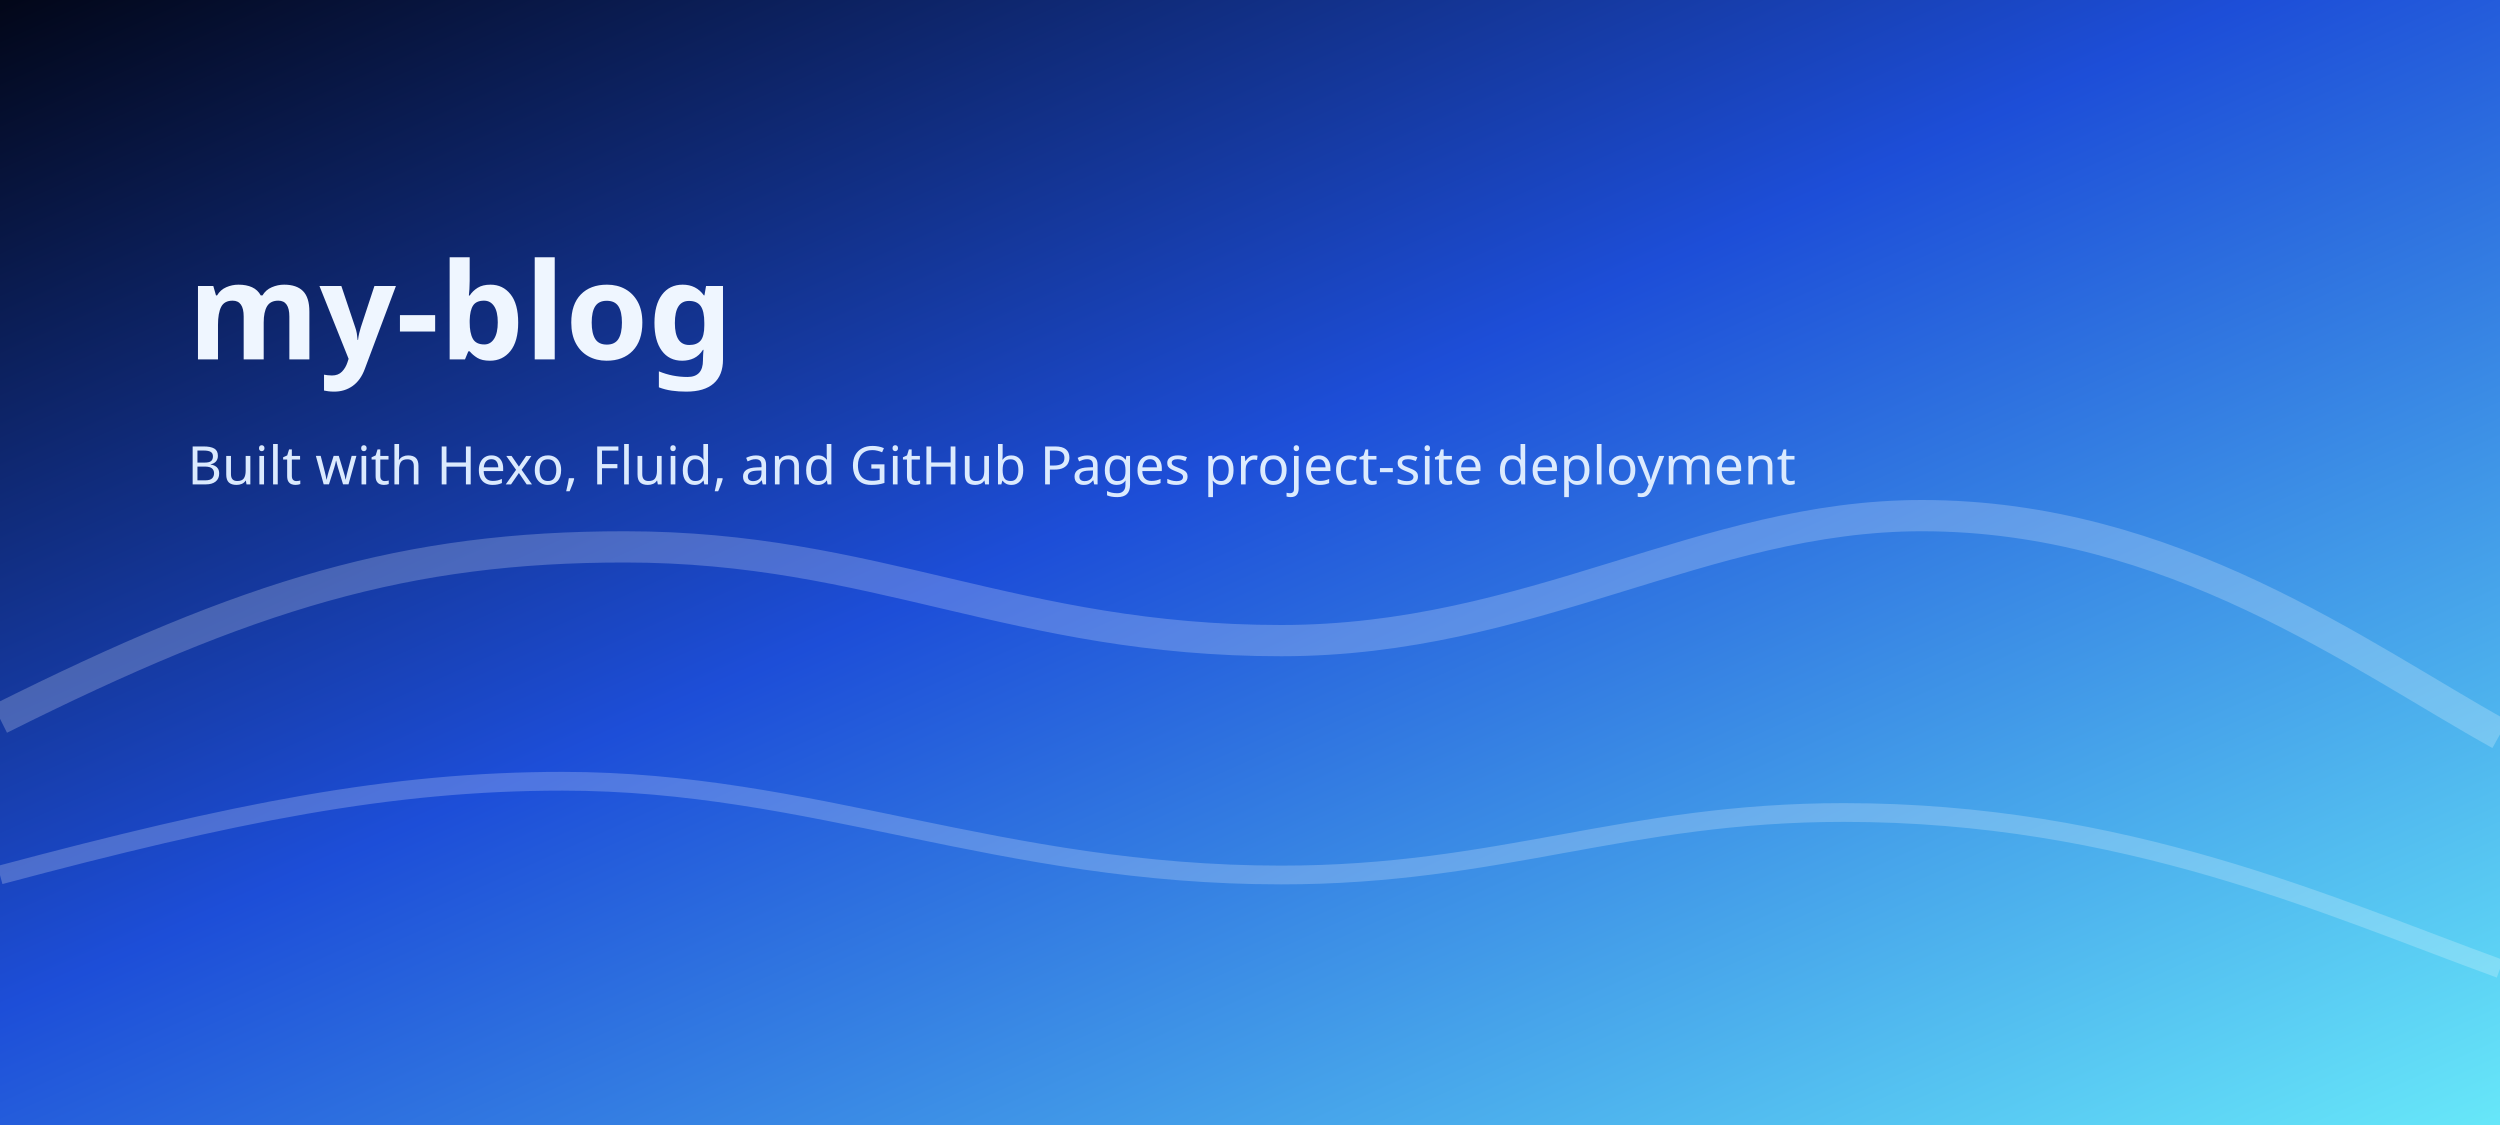
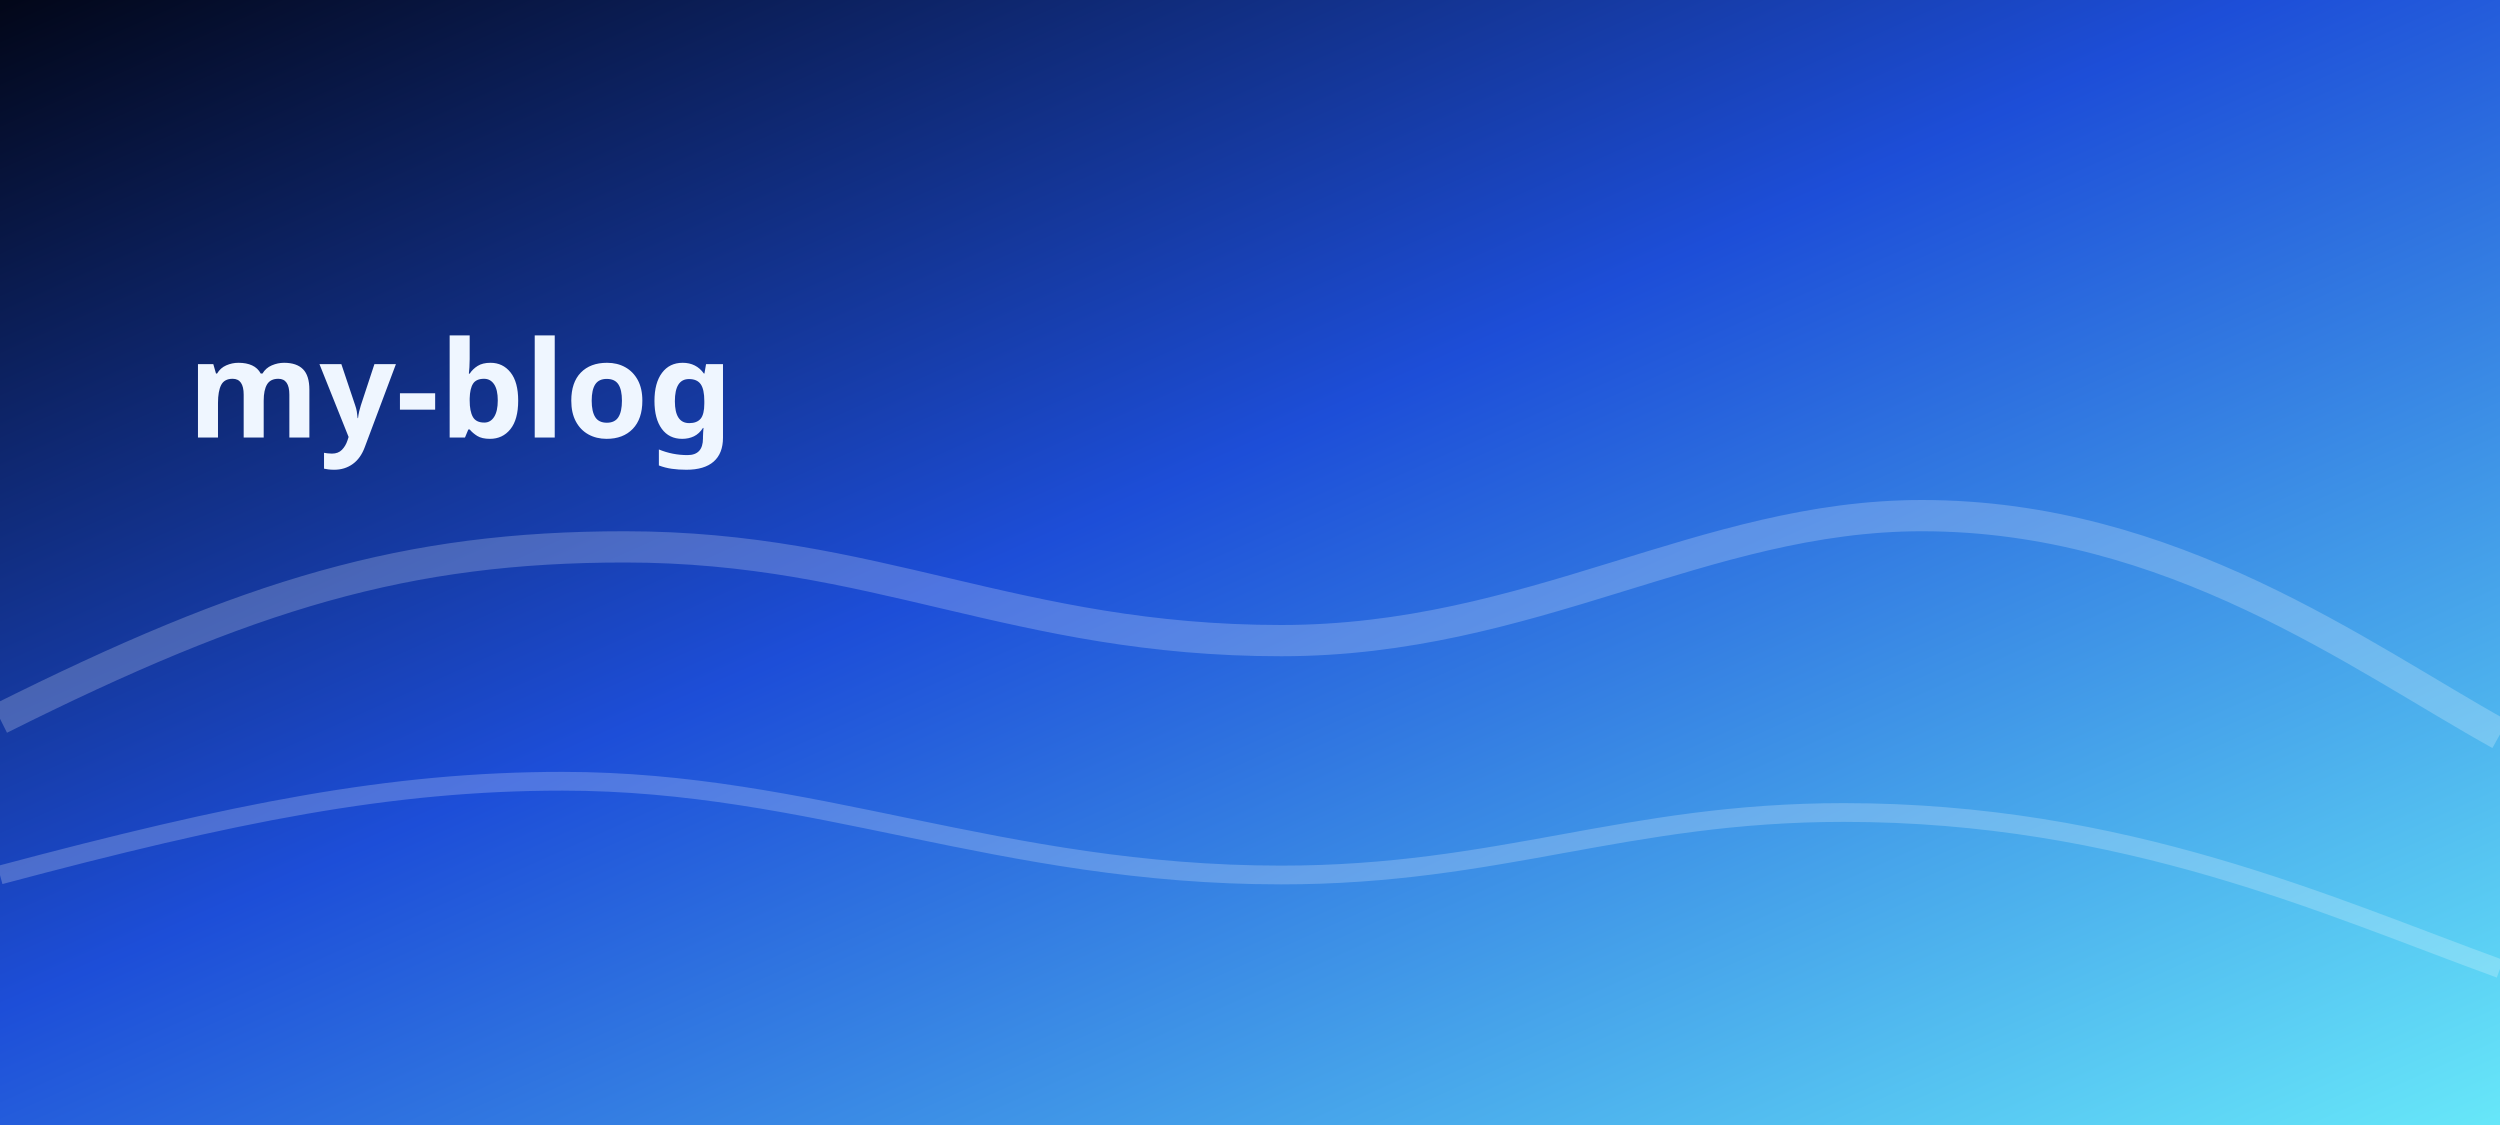
<svg xmlns="http://www.w3.org/2000/svg" viewBox="0 0 1600 720" role="img" aria-labelledby="bannerTitle bannerDesc">
  <defs>
    <linearGradient id="bannerGradient" x1="0%" y1="0%" x2="100%" y2="100%">
      <stop offset="0%" stop-color="#020617" />
      <stop offset="45%" stop-color="#1d4ed8" />
      <stop offset="100%" stop-color="#67e8f9" />
    </linearGradient>
  </defs>
  <rect width="1600" height="720" fill="url(#bannerGradient)" />
  <g fill="none" stroke="rgba(255,255,255,0.22)">
    <path d="M0 460C160 380 260 350 400 350C560 350 650 410 820 410C980 410 1090 330 1230 330C1390 330 1510 420 1600 470" stroke-width="20" />
    <path d="M0 560C150 520 250 500 360 500C520 500 640 560 820 560C960 560 1040 520 1180 520C1360 520 1490 580 1600 620" stroke-width="12" />
  </g>
-   <text x="120" y="230" fill="#eff6ff" font-size="86" font-family="'Segoe UI', sans-serif" font-weight="700">my-blog</text>
-   <text x="120" y="310" fill="#dbeafe" font-size="34" font-family="'Segoe UI', sans-serif">Built with Hexo, Fluid, and GitHub Pages project-site deployment</text>
+   <text x="120" y="280" fill="#eff6ff" font-size="86" font-family="'Segoe UI', sans-serif" font-weight="700">my-blog</text>
</svg>
